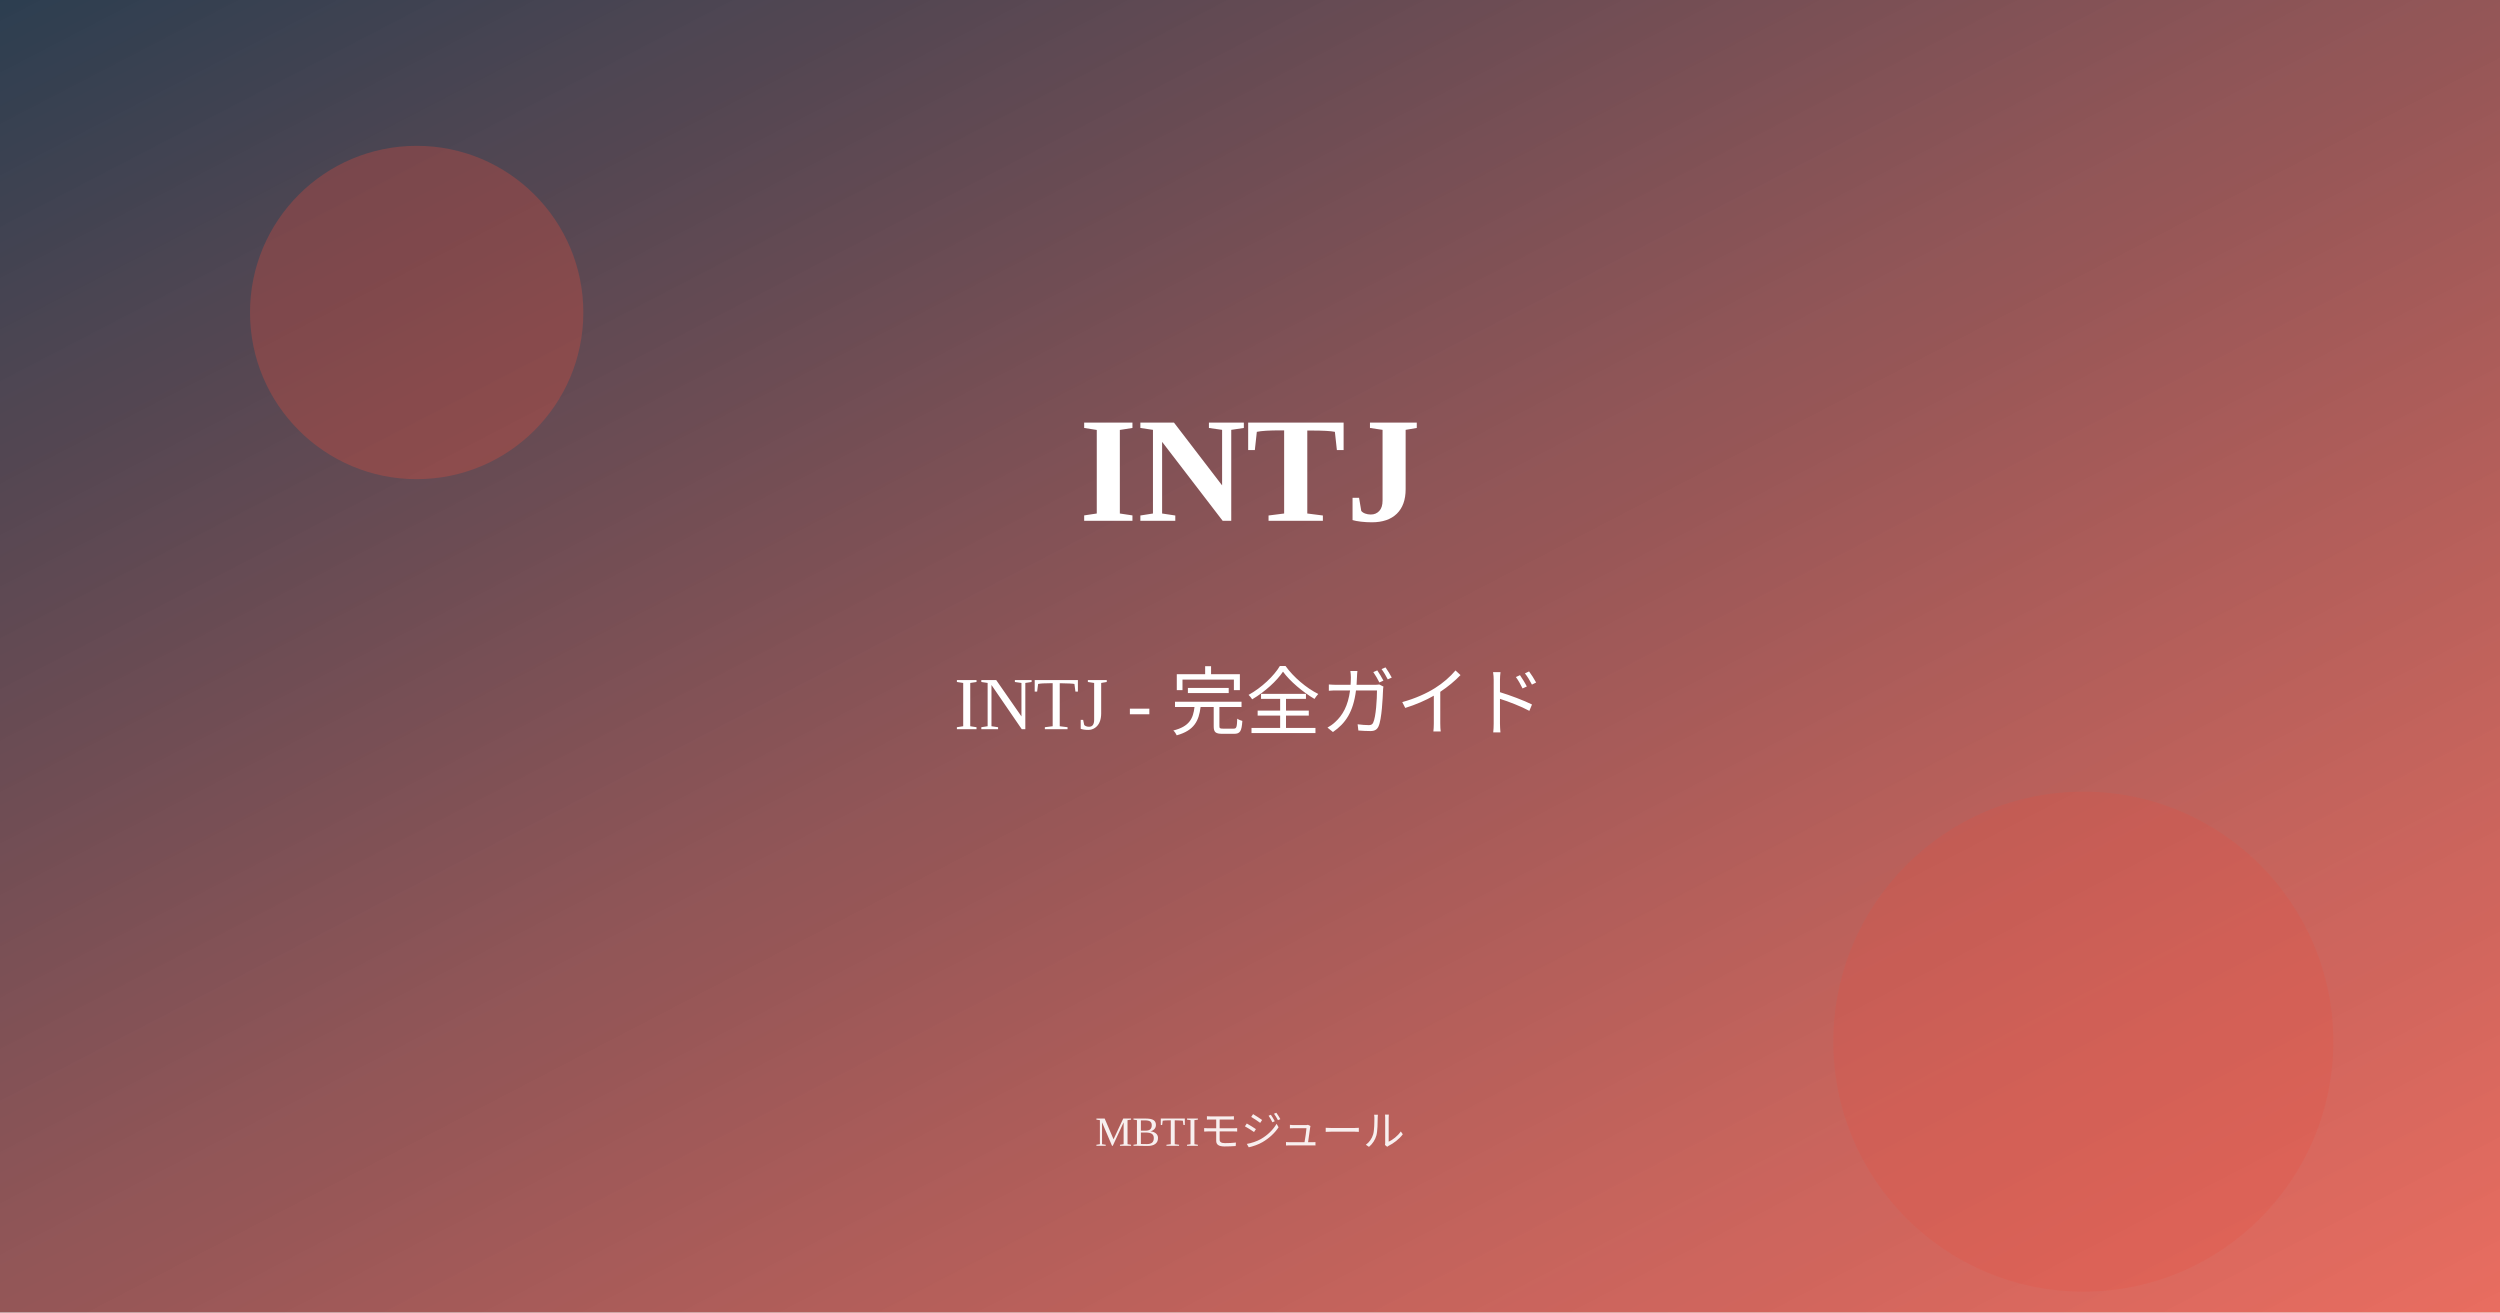
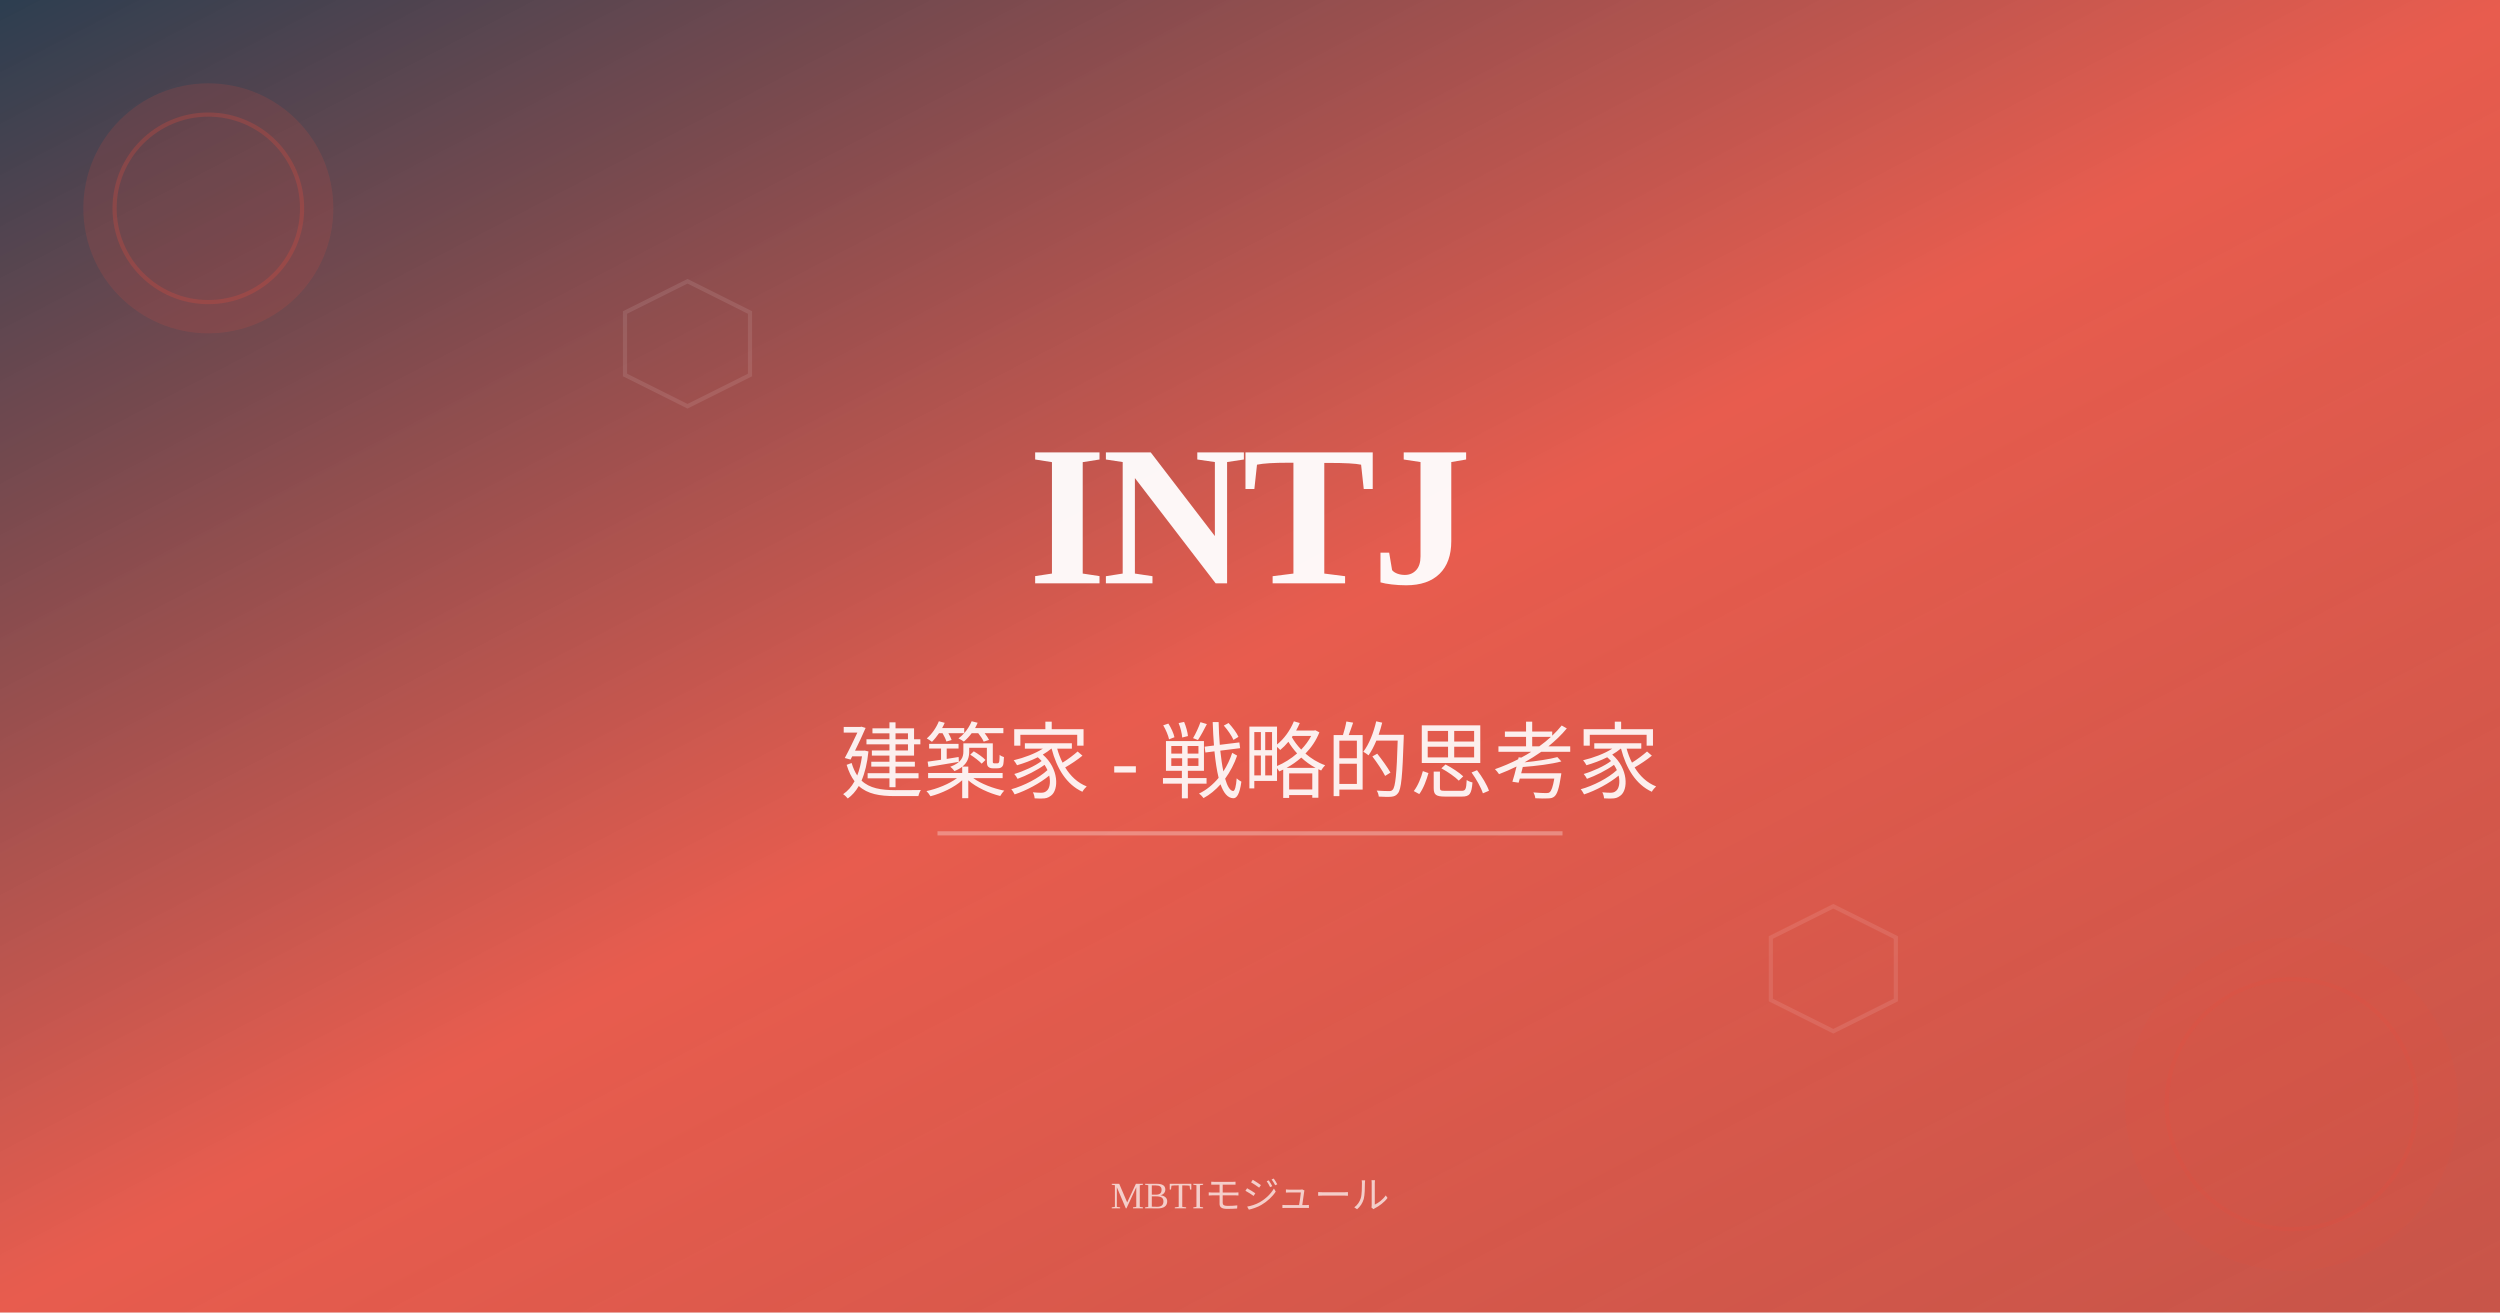
- <svg xmlns="http://www.w3.org/2000/svg" width="1200" height="630">
+ <svg xmlns="http://www.w3.org/2000/svg" width="1200" height="630" viewBox="0 0 1200 630">
  <defs>
-     <linearGradient id="grad" x1="0%" y1="0%" x2="100%" y2="100%">
+     <linearGradient id="grad-intj" x1="0%" y1="0%" x2="100%" y2="100%">
      <stop offset="0%" style="stop-color:#2C3E50;stop-opacity:1" />
-       <stop offset="100%" style="stop-color:#E74C3C;stop-opacity:0.8" />
+       <stop offset="50%" style="stop-color:#E74C3C;stop-opacity:0.9" />
+       <stop offset="100%" style="stop-color:#C0392B;stop-opacity:0.85" />
    </linearGradient>
+     <filter id="shadow">
+       <feDropShadow dx="0" dy="4" stdDeviation="8" flood-opacity="0.3" />
+     </filter>
  </defs>
-   <rect width="1200" height="630" fill="url(#grad)" />
-   <circle cx="200" cy="150" r="80" fill="#E74C3C" opacity="0.3" />
-   <circle cx="1000" cy="500" r="120" fill="#E74C3C" opacity="0.2" />
-   <text x="600" y="250" font-size="72" font-weight="bold" text-anchor="middle" fill="white">INTJ</text>
-   <text x="600" y="350" font-size="36" text-anchor="middle" fill="white">INTJ - 完全ガイド</text>
-   <text x="600" y="550" font-size="20" text-anchor="middle" fill="white" opacity="0.9">MBTIモジュール</text>
+   <rect width="1200" height="630" fill="url(#grad-intj)" />
+   <circle cx="100" cy="100" r="60" fill="#E74C3C" opacity="0.15" />
+   <circle cx="100" cy="100" r="45" fill="none" stroke="#E74C3C" stroke-width="2" opacity="0.25" />
+   <circle cx="1100" cy="530" r="80" fill="#E74C3C" opacity="0.12" />
+   <circle cx="1100" cy="530" r="60" fill="none" stroke="#E74C3C" stroke-width="2" opacity="0.2" />
+   <g opacity="0.1">
+     <polygon points="300,150 330,135 360,150 360,180 330,195 300,180" fill="none" stroke="white" stroke-width="2" />
+     <polygon points="850,450 880,435 910,450 910,480 880,495 850,480" fill="none" stroke="white" stroke-width="2" />
+   </g>
+   <text x="600" y="280" font-size="96" font-weight="900" text-anchor="middle" fill="white" letter-spacing="-2" opacity="0.95">INTJ</text>
+   <text x="600" y="380" font-size="40" text-anchor="middle" fill="white" opacity="0.9" font-weight="300">建築家 - 戦略的思考家</text>
+   <text x="600" y="580" font-size="18" text-anchor="middle" fill="white" opacity="0.7" font-weight="500">MBTIモジュール</text>
+   <line x1="450" y1="400" x2="750" y2="400" stroke="white" stroke-width="2" opacity="0.3" />
</svg>
